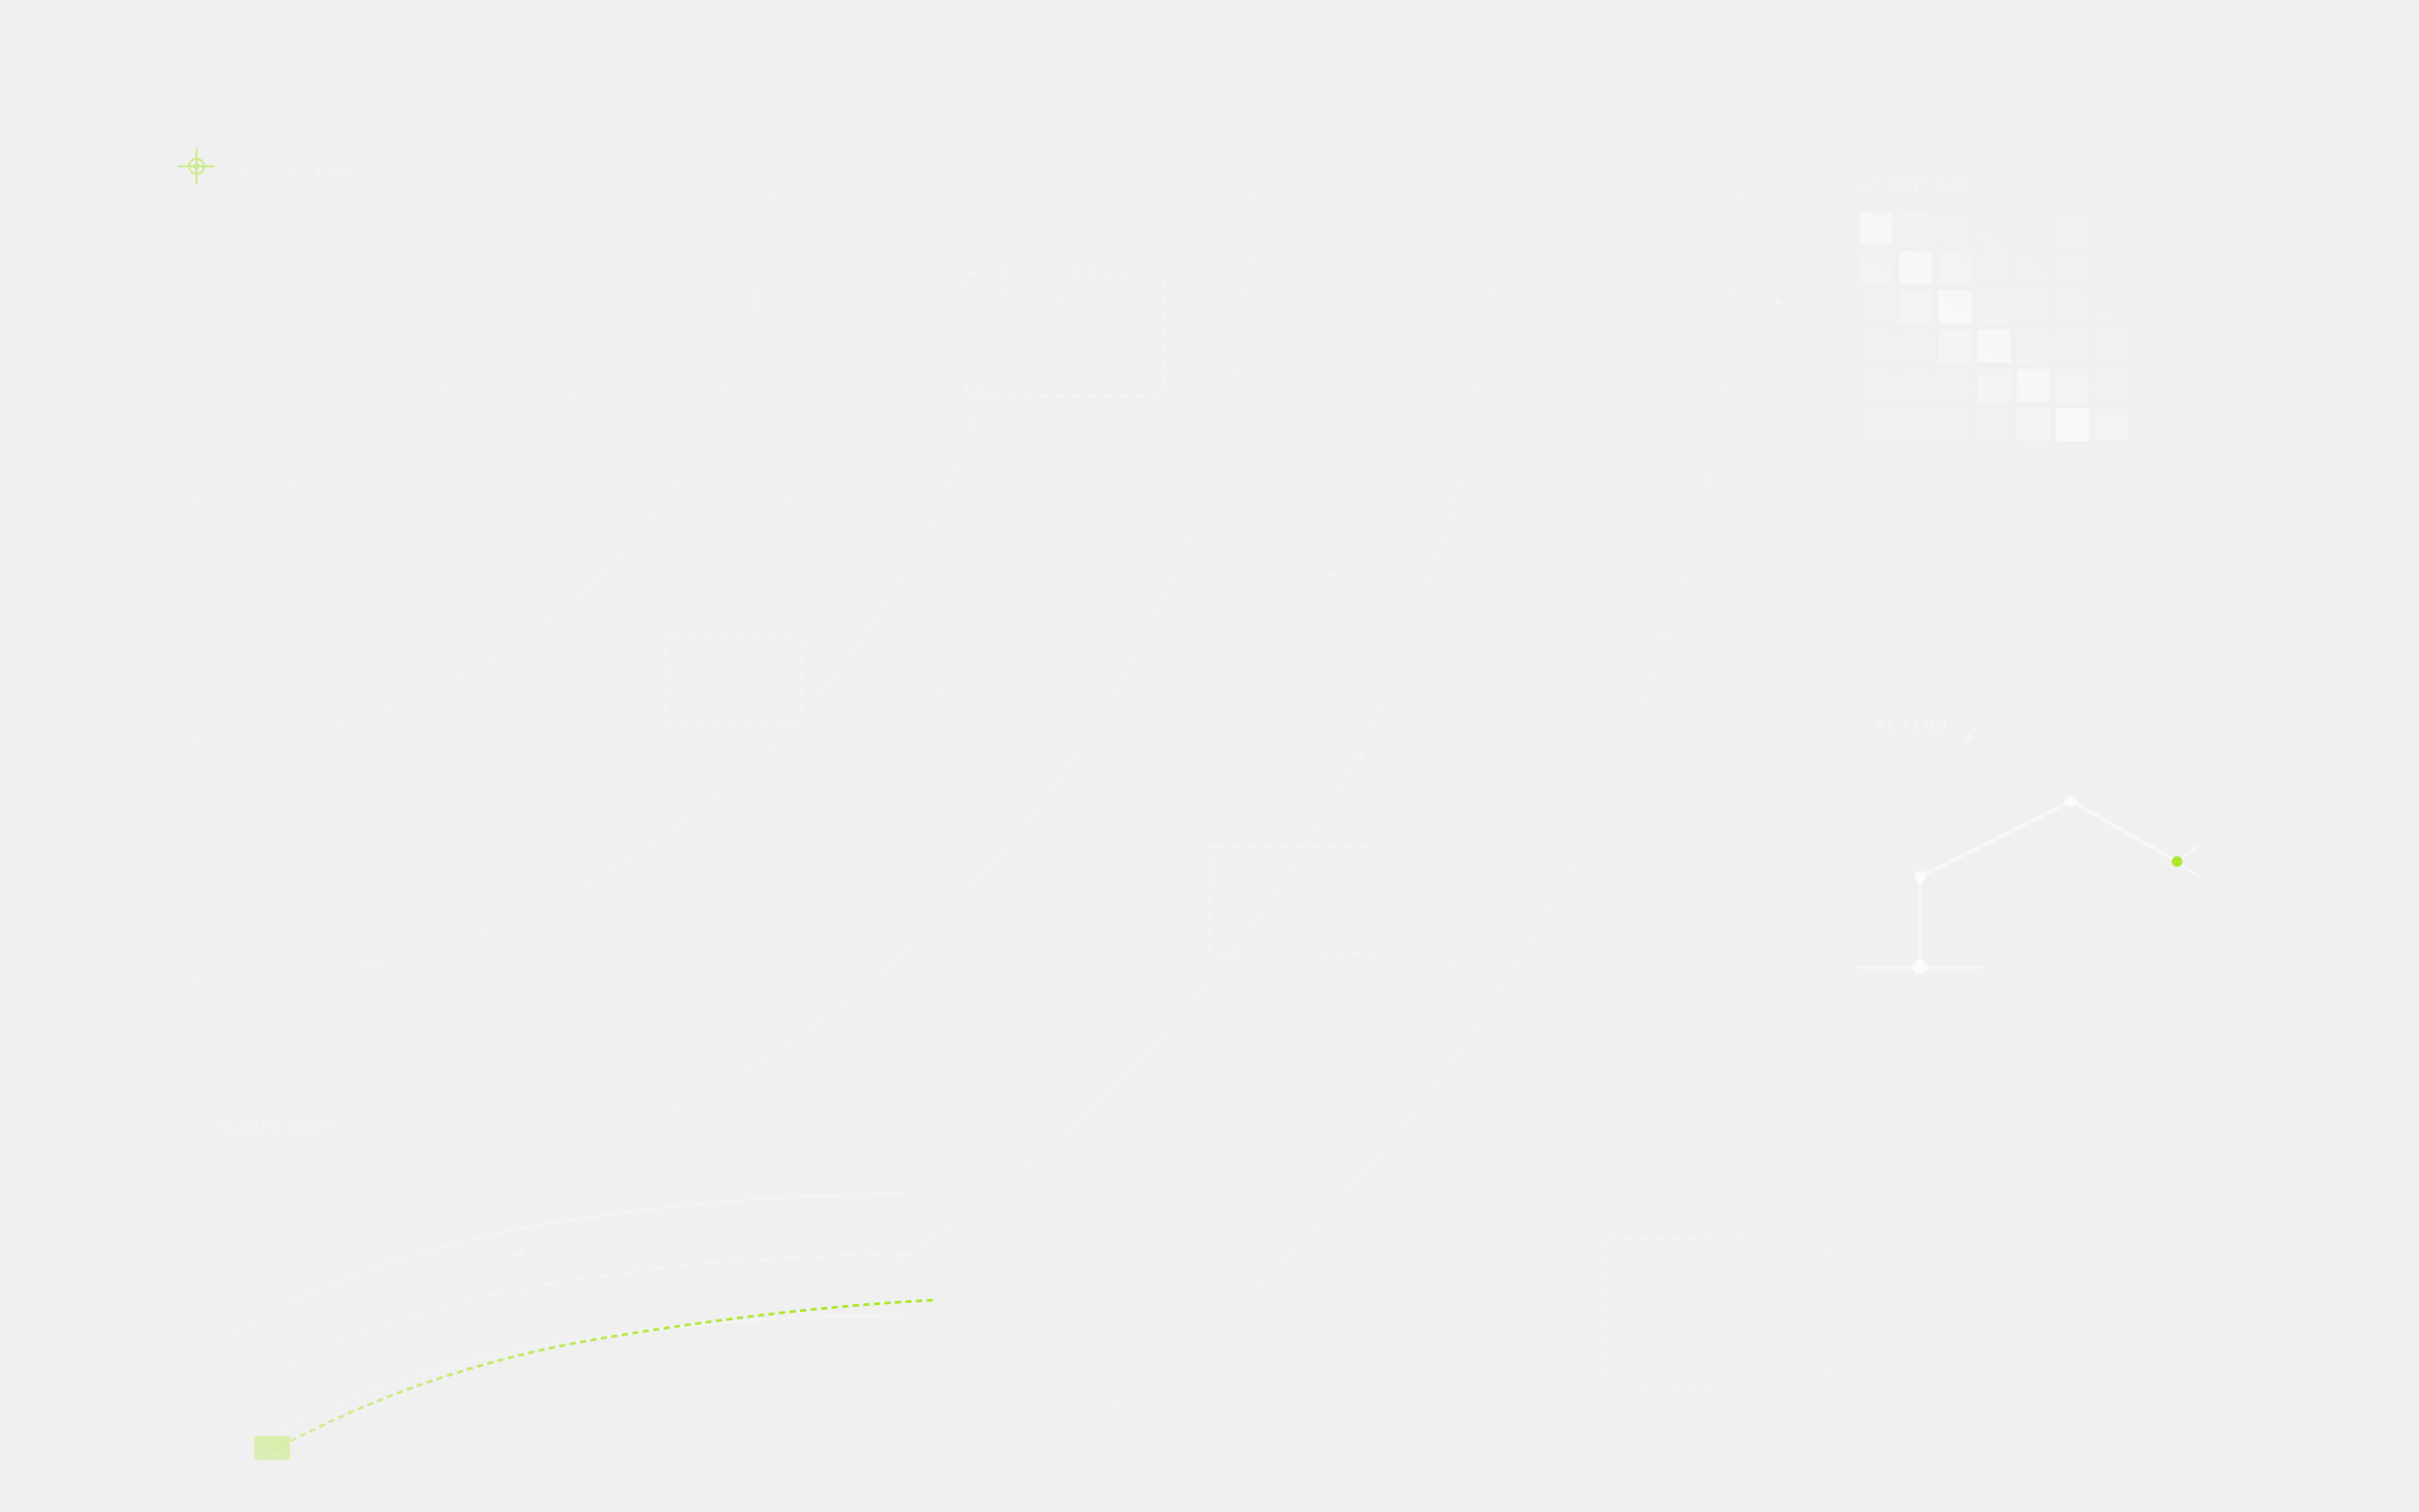
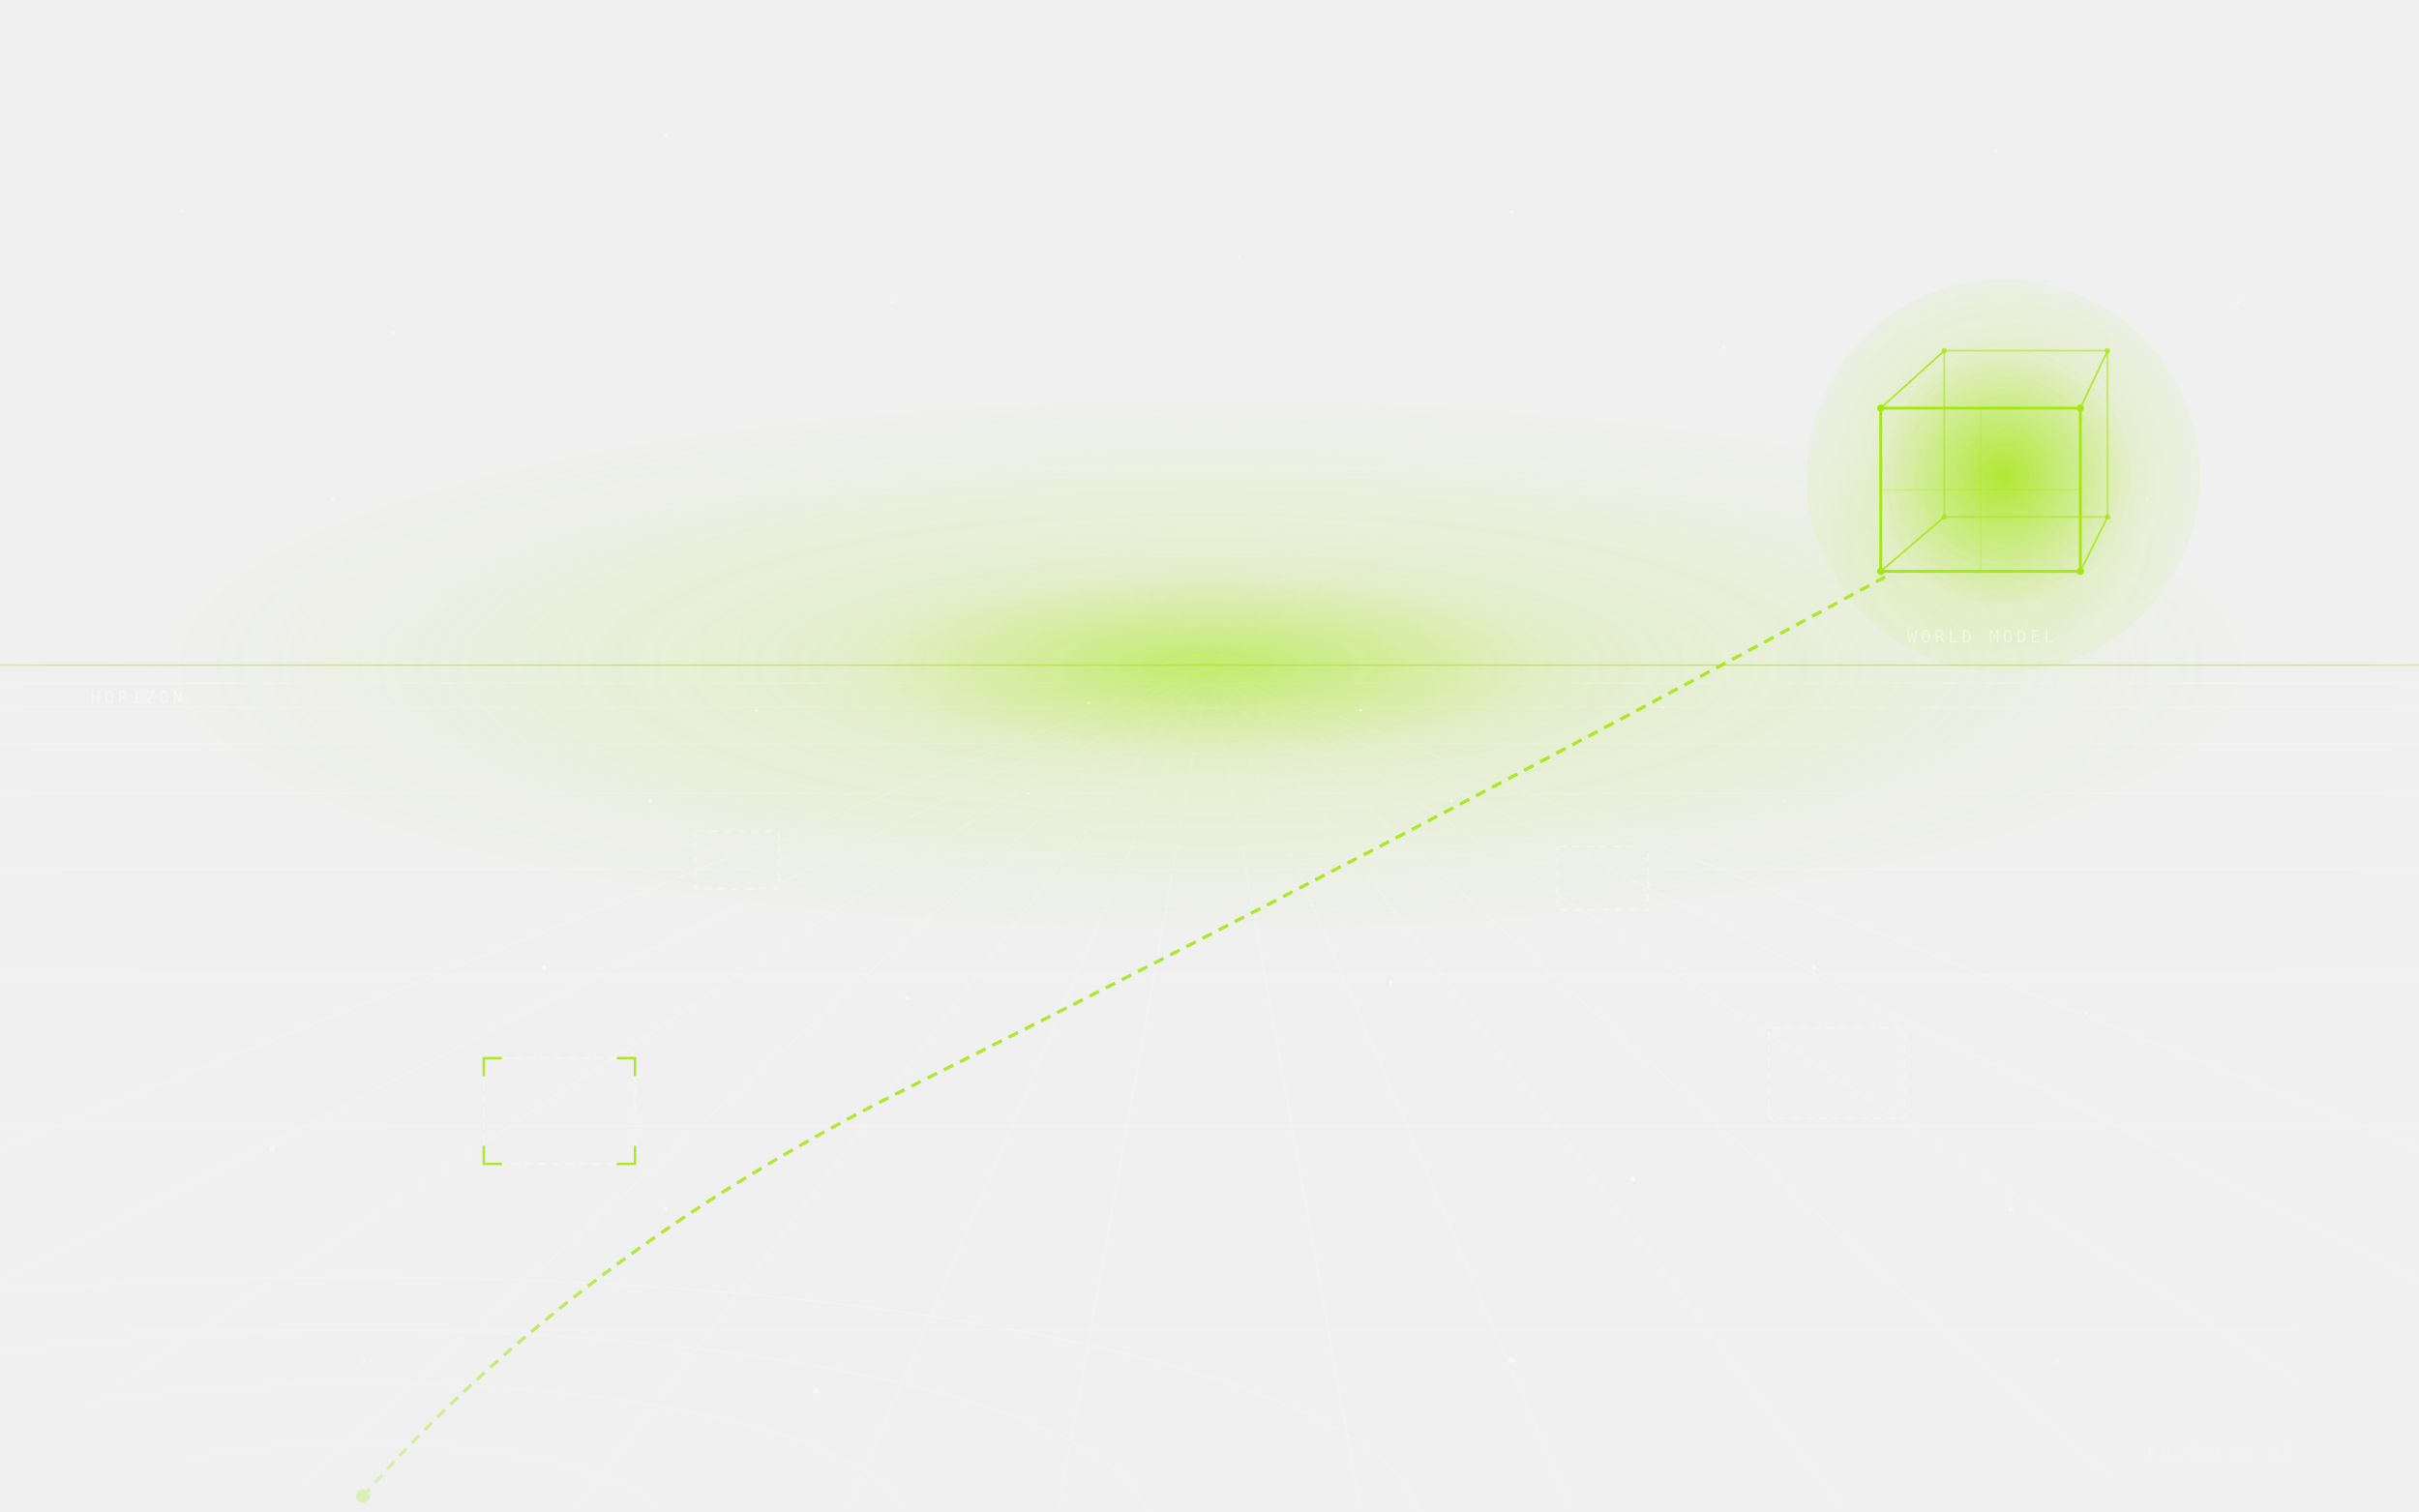
<svg xmlns="http://www.w3.org/2000/svg" viewBox="0 0 1600 1000" preserveAspectRatio="xMidYMid slice" aria-hidden="true">
  <defs>
-     <radialGradient id="fade" cx="50%" cy="50%" r="72%">
+     <radialGradient id="fade" cx="50%" cy="45%" r="72%">
      <stop offset="0%" stop-color="#fff" stop-opacity="1" />
-       <stop offset="55%" stop-color="#fff" stop-opacity="0.92" />
+       <stop offset="60%" stop-color="#fff" stop-opacity="0.9" />
      <stop offset="100%" stop-color="#fff" stop-opacity="0" />
    </radialGradient>
    <mask id="vignette">
      <rect width="100%" height="100%" fill="url(#fade)" />
    </mask>
-     <pattern id="grid" width="64" height="64" patternUnits="userSpaceOnUse">
-       <path d="M64 0 L0 0 0 64" fill="none" stroke="#fff" stroke-opacity="0.06" stroke-width="1" />
-     </pattern>
-     <pattern id="gridDots" x="32" y="32" width="64" height="64" patternUnits="userSpaceOnUse">
-       <circle cx="0" cy="0" r="1.1" fill="#fff" fill-opacity="0.28" />
-     </pattern>
-     <marker id="arrow" viewBox="0 0 10 10" refX="9" refY="5" markerWidth="6" markerHeight="6" orient="auto-start-reverse">
-       <path d="M0 0 L10 5 L0 10 z" fill="#fff" fill-opacity="0.35" />
-     </marker>
+     <radialGradient id="hGlow" cx="50%" cy="50%" r="50%">
+       <stop offset="0%" stop-color="#9ee600" stop-opacity="0.55" />
+       <stop offset="35%" stop-color="#9ee600" stop-opacity="0.15" />
+       <stop offset="100%" stop-color="#9ee600" stop-opacity="0" />
+     </radialGradient>
+     <radialGradient id="cGlow" cx="50%" cy="50%" r="60%">
+       <stop offset="0%" stop-color="#9ee600" stop-opacity="0.85" />
+       <stop offset="55%" stop-color="#9ee600" stop-opacity="0.15" />
+       <stop offset="100%" stop-color="#9ee600" stop-opacity="0" />
+     </radialGradient>
    <style>
      .s   { stroke: #ffffff; fill: none; }
      .f   { fill: #ffffff; }
-       .b   { stroke: #9ee600; }   /* NVIDIA accent (green) */
+       .b   { stroke: #9ee600; }
      .bf  { fill: #9ee600; }
      .lbl { font-family: 'JetBrains Mono', ui-monospace, 'SF Mono', monospace;
-              font-size: 11px; letter-spacing: 0.14em; fill: #fff; fill-opacity: 0.32; }
+              font-size: 11px; letter-spacing: 0.22em;
+              fill: #ffffff; fill-opacity: 0.45; }
    </style>
  </defs>
  <g mask="url(#vignette)">
-     <rect width="100%" height="100%" fill="url(#grid)" />
-     <rect width="100%" height="100%" fill="url(#gridDots)" />
-     <g class="f" fill-opacity="0.38">
-       <circle cx="380" cy="260" r="1.2" />
-       <circle cx="520" cy="330" r="1.2" />
-       <circle cx="700" cy="200" r="1.2" />
-       <circle cx="880" cy="380" r="1.2" />
-       <circle cx="620" cy="460" r="1.2" />
-       <circle cx="460" cy="620" r="1.2" />
-       <circle cx="720" cy="720" r="1.2" />
-       <circle cx="900" cy="500" r="1.2" />
-       <circle cx="1000" cy="240" r="1.2" />
-       <circle cx="820" cy="840" r="1.2" />
-       <circle cx="560" cy="900" r="1.2" />
-       <circle cx="960" cy="640" r="1.2" />
-       <circle cx="1100" cy="420" r="1.2" />
-       <circle cx="1180" cy="740" r="1.2" />
+     <g class="s" stroke-opacity="0.16" stroke-width="1">
+       <line x1="-600" y1="1000" x2="800" y2="440" />
+       <line x1="-300" y1="1000" x2="800" y2="440" />
+       <line x1="-50" y1="1000" x2="800" y2="440" />
+       <line x1="180" y1="1000" x2="800" y2="440" />
+       <line x1="380" y1="1000" x2="800" y2="440" />
+       <line x1="560" y1="1000" x2="800" y2="440" />
+       <line x1="700" y1="1000" x2="800" y2="440" />
+       <line x1="900" y1="1000" x2="800" y2="440" />
+       <line x1="1040" y1="1000" x2="800" y2="440" />
+       <line x1="1220" y1="1000" x2="800" y2="440" />
+       <line x1="1420" y1="1000" x2="800" y2="440" />
+       <line x1="1650" y1="1000" x2="800" y2="440" />
+       <line x1="1900" y1="1000" x2="800" y2="440" />
+       <line x1="2200" y1="1000" x2="800" y2="440" />
    </g>
-     <g class="s" stroke-opacity="0.22" stroke-width="1" stroke-dasharray="3 6" fill="none" marker-end="url(#arrow)">
-       <path d="M340 240 Q700 130 1180 200" />
-       <path d="M1310 320 Q1360 420 1300 490" />
-       <path d="M1240 720 Q800 820 340 830" />
+     <g class="s" stroke-opacity="0.14" stroke-width="1">
+       <line x1="0" y1="452" x2="1600" y2="452" />
+       <line x1="0" y1="468" x2="1600" y2="468" />
+       <line x1="0" y1="492" x2="1600" y2="492" />
+       <line x1="0" y1="525" x2="1600" y2="525" />
+       <line x1="0" y1="575" x2="1600" y2="575" />
+       <line x1="0" y1="645" x2="1600" y2="645" />
+       <line x1="0" y1="745" x2="1600" y2="745" />
+       <line x1="0" y1="880" x2="1600" y2="880" />
    </g>
-     <g class="s" stroke-opacity="0.18" stroke-width="1">
-       <circle cx="130" cy="110" r="220" />
-       <circle cx="130" cy="110" r="380" />
-       <circle cx="130" cy="110" r="540" />
-       <circle cx="130" cy="110" r="700" />
-       <circle cx="130" cy="110" r="860" />
-       <circle cx="130" cy="110" r="1020" />
+     <ellipse cx="800" cy="440" rx="700" ry="180" fill="url(#hGlow)" />
+     <line x1="0" y1="440" x2="1600" y2="440" stroke="#9ee600" stroke-opacity="0.55" stroke-width="1" />
+     <g class="f" fill-opacity="0.5">
+       <circle cx="120" cy="140" r="1" />
+       <circle cx="260" cy="220" r="0.9" />
+       <circle cx="440" cy="90" r="1.1" />
+       <circle cx="590" cy="200" r="0.9" />
+       <circle cx="1000" cy="140" r="0.9" />
+       <circle cx="1140" cy="230" r="1" />
+       <circle cx="1320" cy="100" r="1" />
+       <circle cx="1480" cy="200" r="0.9" />
+       <circle cx="220" cy="330" r="0.9" />
+       <circle cx="1420" cy="330" r="0.9" />
+       <circle cx="820" cy="170" r="0.9" />
    </g>
-     <g class="b" stroke-opacity="0.9" stroke-width="1.4">
-       <circle cx="130" cy="110" r="5" fill="none" />
-       <line x1="118" y1="110" x2="142" y2="110" />
-       <line x1="130" y1="98" x2="130" y2="122" />
-     </g>
-     <circle cx="130" cy="110" r="2" class="bf" fill-opacity="0.95" />
-     <text x="150" y="118" class="lbl">PERCEPTION</text>
-     <g transform="translate(1230, 140)">
-       <text x="0" y="-14" class="lbl">ATTENTION</text>
-       <g class="f">
-         <rect x="0" y="0" width="22" height="22" fill-opacity="0.48" />
-         <rect x="26" y="0" width="22" height="22" fill-opacity="0.16" />
-         <rect x="52" y="0" width="22" height="22" fill-opacity="0.08" />
-         <rect x="78" y="0" width="22" height="22" fill-opacity="0.05" />
-         <rect x="104" y="0" width="22" height="22" fill-opacity="0.05" />
-         <rect x="130" y="0" width="22" height="22" fill-opacity="0.09" />
-         <rect x="156" y="0" width="22" height="22" fill-opacity="0.05" />
-         <rect x="0" y="26" width="22" height="22" fill-opacity="0.20" />
-         <rect x="26" y="26" width="22" height="22" fill-opacity="0.55" />
-         <rect x="52" y="26" width="22" height="22" fill-opacity="0.22" />
-         <rect x="78" y="26" width="22" height="22" fill-opacity="0.09" />
-         <rect x="104" y="26" width="22" height="22" fill-opacity="0.05" />
-         <rect x="130" y="26" width="22" height="22" fill-opacity="0.07" />
-         <rect x="156" y="26" width="22" height="22" fill-opacity="0.05" />
-         <rect x="0" y="52" width="22" height="22" fill-opacity="0.08" />
-         <rect x="26" y="52" width="22" height="22" fill-opacity="0.28" />
-         <rect x="52" y="52" width="22" height="22" fill-opacity="0.60" />
-         <rect x="78" y="52" width="22" height="22" fill-opacity="0.20" />
-         <rect x="104" y="52" width="22" height="22" fill-opacity="0.08" />
-         <rect x="130" y="52" width="22" height="22" fill-opacity="0.05" />
-         <rect x="156" y="52" width="22" height="22" fill-opacity="0.05" />
-         <rect x="0" y="78" width="22" height="22" fill-opacity="0.05" />
-         <rect x="26" y="78" width="22" height="22" fill-opacity="0.10" />
-         <rect x="52" y="78" width="22" height="22" fill-opacity="0.28" />
-         <rect x="78" y="78" width="22" height="22" fill-opacity="0.58" />
-         <rect x="104" y="78" width="22" height="22" fill-opacity="0.20" />
-         <rect x="130" y="78" width="22" height="22" fill-opacity="0.09" />
-         <rect x="156" y="78" width="22" height="22" fill-opacity="0.05" />
-         <rect x="0" y="104" width="22" height="22" fill-opacity="0.05" />
-         <rect x="26" y="104" width="22" height="22" fill-opacity="0.06" />
-         <rect x="52" y="104" width="22" height="22" fill-opacity="0.10" />
-         <rect x="78" y="104" width="22" height="22" fill-opacity="0.26" />
-         <rect x="104" y="104" width="22" height="22" fill-opacity="0.55" />
-         <rect x="130" y="104" width="22" height="22" fill-opacity="0.22" />
-         <rect x="156" y="104" width="22" height="22" fill-opacity="0.09" />
-         <rect x="0" y="130" width="22" height="22" fill-opacity="0.05" />
-         <rect x="26" y="130" width="22" height="22" fill-opacity="0.05" />
-         <rect x="52" y="130" width="22" height="22" fill-opacity="0.06" />
-         <rect x="78" y="130" width="22" height="22" fill-opacity="0.10" />
-         <rect x="104" y="130" width="22" height="22" fill-opacity="0.28" />
-         <rect x="130" y="130" width="22" height="22" fill-opacity="0.60" />
-         <rect x="156" y="130" width="22" height="22" fill-opacity="0.22" />
+     <g transform="translate(1310, 300)">
+       <circle cx="15" cy="15" r="130" fill="url(#cGlow)" />
+       <path d="M-24 -68 L84 -68 L84 42 L-24 42 Z" class="b" stroke-opacity="0.55" stroke-width="1.25" fill="none" />
+       <path d="M-66 -30 L66 -30 L66 78 L-66 78 Z" class="b" stroke-opacity="1" stroke-width="1.85" fill="none" />
+       <g class="b" stroke-opacity="0.8" stroke-width="1.25" fill="none">
+         <line x1="-66" y1="-30" x2="-24" y2="-68" />
+         <line x1="66" y1="-30" x2="84" y2="-68" />
+         <line x1="66" y1="78" x2="84" y2="42" />
+         <line x1="-66" y1="78" x2="-24" y2="42" />
+       </g>
+       <g class="b" stroke-opacity="0.35" stroke-width="0.75" fill="none">
+         <line x1="0" y1="-30" x2="0" y2="78" />
+         <line x1="-66" y1="24" x2="66" y2="24" />
+       </g>
+       <g class="bf" fill-opacity="1">
+         <circle cx="-66" cy="-30" r="2.4" />
+         <circle cx="66" cy="-30" r="2.4" />
+         <circle cx="66" cy="78" r="2.4" />
+         <circle cx="-66" cy="78" r="2.4" />
+         <circle cx="-24" cy="-68" r="1.8" fill-opacity="0.7" />
+         <circle cx="84" cy="-68" r="1.8" fill-opacity="0.7" />
+         <circle cx="84" cy="42" r="1.8" fill-opacity="0.7" />
+         <circle cx="-24" cy="42" r="1.8" fill-opacity="0.7" />
      </g>
    </g>
-     <g transform="translate(1240, 500)">
-       <text x="0" y="-16" class="lbl">ACTION</text>
-       <g class="s" stroke-opacity="0.55" stroke-width="2" stroke-linecap="round">
-         <line x1="-10" y1="140" x2="70" y2="140" />
-       </g>
-       <g class="s" stroke-opacity="0.5" stroke-width="2.5" stroke-linecap="round">
-         <line x1="30" y1="140" x2="30" y2="80" />
-         <line x1="30" y1="80" x2="130" y2="30" />
-         <line x1="130" y1="30" x2="200" y2="70" />
-       </g>
-       <g class="f" fill-opacity="0.7">
-         <circle cx="30" cy="140" r="5" />
-         <circle cx="30" cy="80" r="4" />
-         <circle cx="130" cy="30" r="4" />
-       </g>
-       <g class="s" stroke-opacity="0.6" stroke-width="1.6" stroke-linecap="round">
-         <path d="M200 70 L214 60" />
-         <path d="M200 70 L214 80" />
-       </g>
-       <circle cx="200" cy="70" r="3.5" class="bf" fill-opacity="0.9" />
+     <text x="1310" y="425" class="lbl" text-anchor="middle" fill-opacity="0.6">WORLD MODEL</text>
+     <g class="f" fill-opacity="0.55">
+       <circle cx="500" cy="470" r="0.9" />
+       <circle cx="720" cy="465" r="0.9" />
+       <circle cx="900" cy="470" r="0.9" />
+       <circle cx="1100" cy="468" r="0.9" />
+       <circle cx="430" cy="530" r="1.1" />
+       <circle cx="680" cy="525" r="1.1" />
+       <circle cx="960" cy="530" r="1.1" />
+       <circle cx="1180" cy="530" r="1.1" />
+       <circle cx="360" cy="640" r="1.4" />
+       <circle cx="600" cy="660" r="1.4" />
+       <circle cx="920" cy="650" r="1.4" />
+       <circle cx="1200" cy="640" r="1.4" />
+       <circle cx="1380" cy="670" r="1.4" />
+       <circle cx="180" cy="760" r="1.7" />
+       <circle cx="440" cy="800" r="1.7" />
+       <circle cx="1080" cy="780" r="1.7" />
+       <circle cx="1330" cy="800" r="1.7" />
+       <circle cx="240" cy="900" r="2" />
+       <circle cx="540" cy="920" r="2" />
+       <circle cx="1000" cy="900" r="2" />
+       <circle cx="1360" cy="900" r="2" />
    </g>
-     <g transform="translate(140, 760)">
-       <text x="0" y="-10" class="lbl">TRAJECTORY</text>
-       <g class="s" stroke-opacity="0.3" stroke-width="1.4">
-         <path d="M0 130 Q100 70 220 50 T460 30" />
-         <path d="M0 210 Q100 150 220 130 T460 110" />
-       </g>
-       <g class="s" stroke-opacity="0.35" stroke-width="1.2" stroke-dasharray="10 8">
-         <path d="M0 170 Q100 110 220 90 T460 70" />
-       </g>
-       <g class="b" stroke-opacity="0.9" stroke-width="1.8" stroke-dasharray="4 3" fill="none">
-         <path d="M40 200 Q140 145 260 125 T480 100" />
-       </g>
-       <rect x="28" y="190" width="24" height="16" rx="2" class="bf" fill-opacity="0.75" />
+     <g class="s" stroke-opacity="0.32" stroke-width="1.3" stroke-dasharray="5 4" fill="none">
+       <rect x="1030" y="560" width="60" height="42" rx="1" />
+       <rect x="460" y="550" width="55" height="38" rx="1" />
+       <rect x="1170" y="680" width="90" height="60" rx="2" />
+       <rect x="320" y="700" width="100" height="70" rx="2" />
    </g>
-     <g class="s" stroke-opacity="0.28" stroke-width="1.3" stroke-dasharray="6 5" fill="none">
-       <rect x="640" y="180" width="130" height="82" rx="2" />
-       <rect x="800" y="560" width="110" height="70" rx="2" />
-       <rect x="440" y="420" width="90" height="58" rx="2" />
-       <rect x="1060" y="820" width="150" height="96" rx="2" />
+     <g class="b" stroke-opacity="0.9" stroke-width="1.6" fill="none">
+       <path d="M320 712 L320 700 L332 700" />
+       <path d="M408 700 L420 700 L420 712" />
+       <path d="M320 758 L320 770 L332 770" />
+       <path d="M408 770 L420 770 L420 758" />
    </g>
+     <g class="s" stroke-opacity="0.2" stroke-width="1" fill="none">
+       <ellipse cx="240" cy="1010" rx="200" ry="55" />
+       <ellipse cx="240" cy="1010" rx="360" ry="95" />
+       <ellipse cx="240" cy="1010" rx="520" ry="130" />
+       <ellipse cx="240" cy="1010" rx="700" ry="165" />
+     </g>
+     <path d="M240 990 Q380 830 600 720 Q900 570 1250 380" class="b" stroke-opacity="0.85" stroke-width="2.2" stroke-dasharray="7 5" fill="none" />
+     <circle cx="240" cy="990" r="4.5" class="bf" fill-opacity="0.95" />
+     <text x="60" y="465" class="lbl">HORIZON</text>
+     <text x="1420" y="965" class="lbl">PHYSICAL AI</text>
  </g>
</svg>
